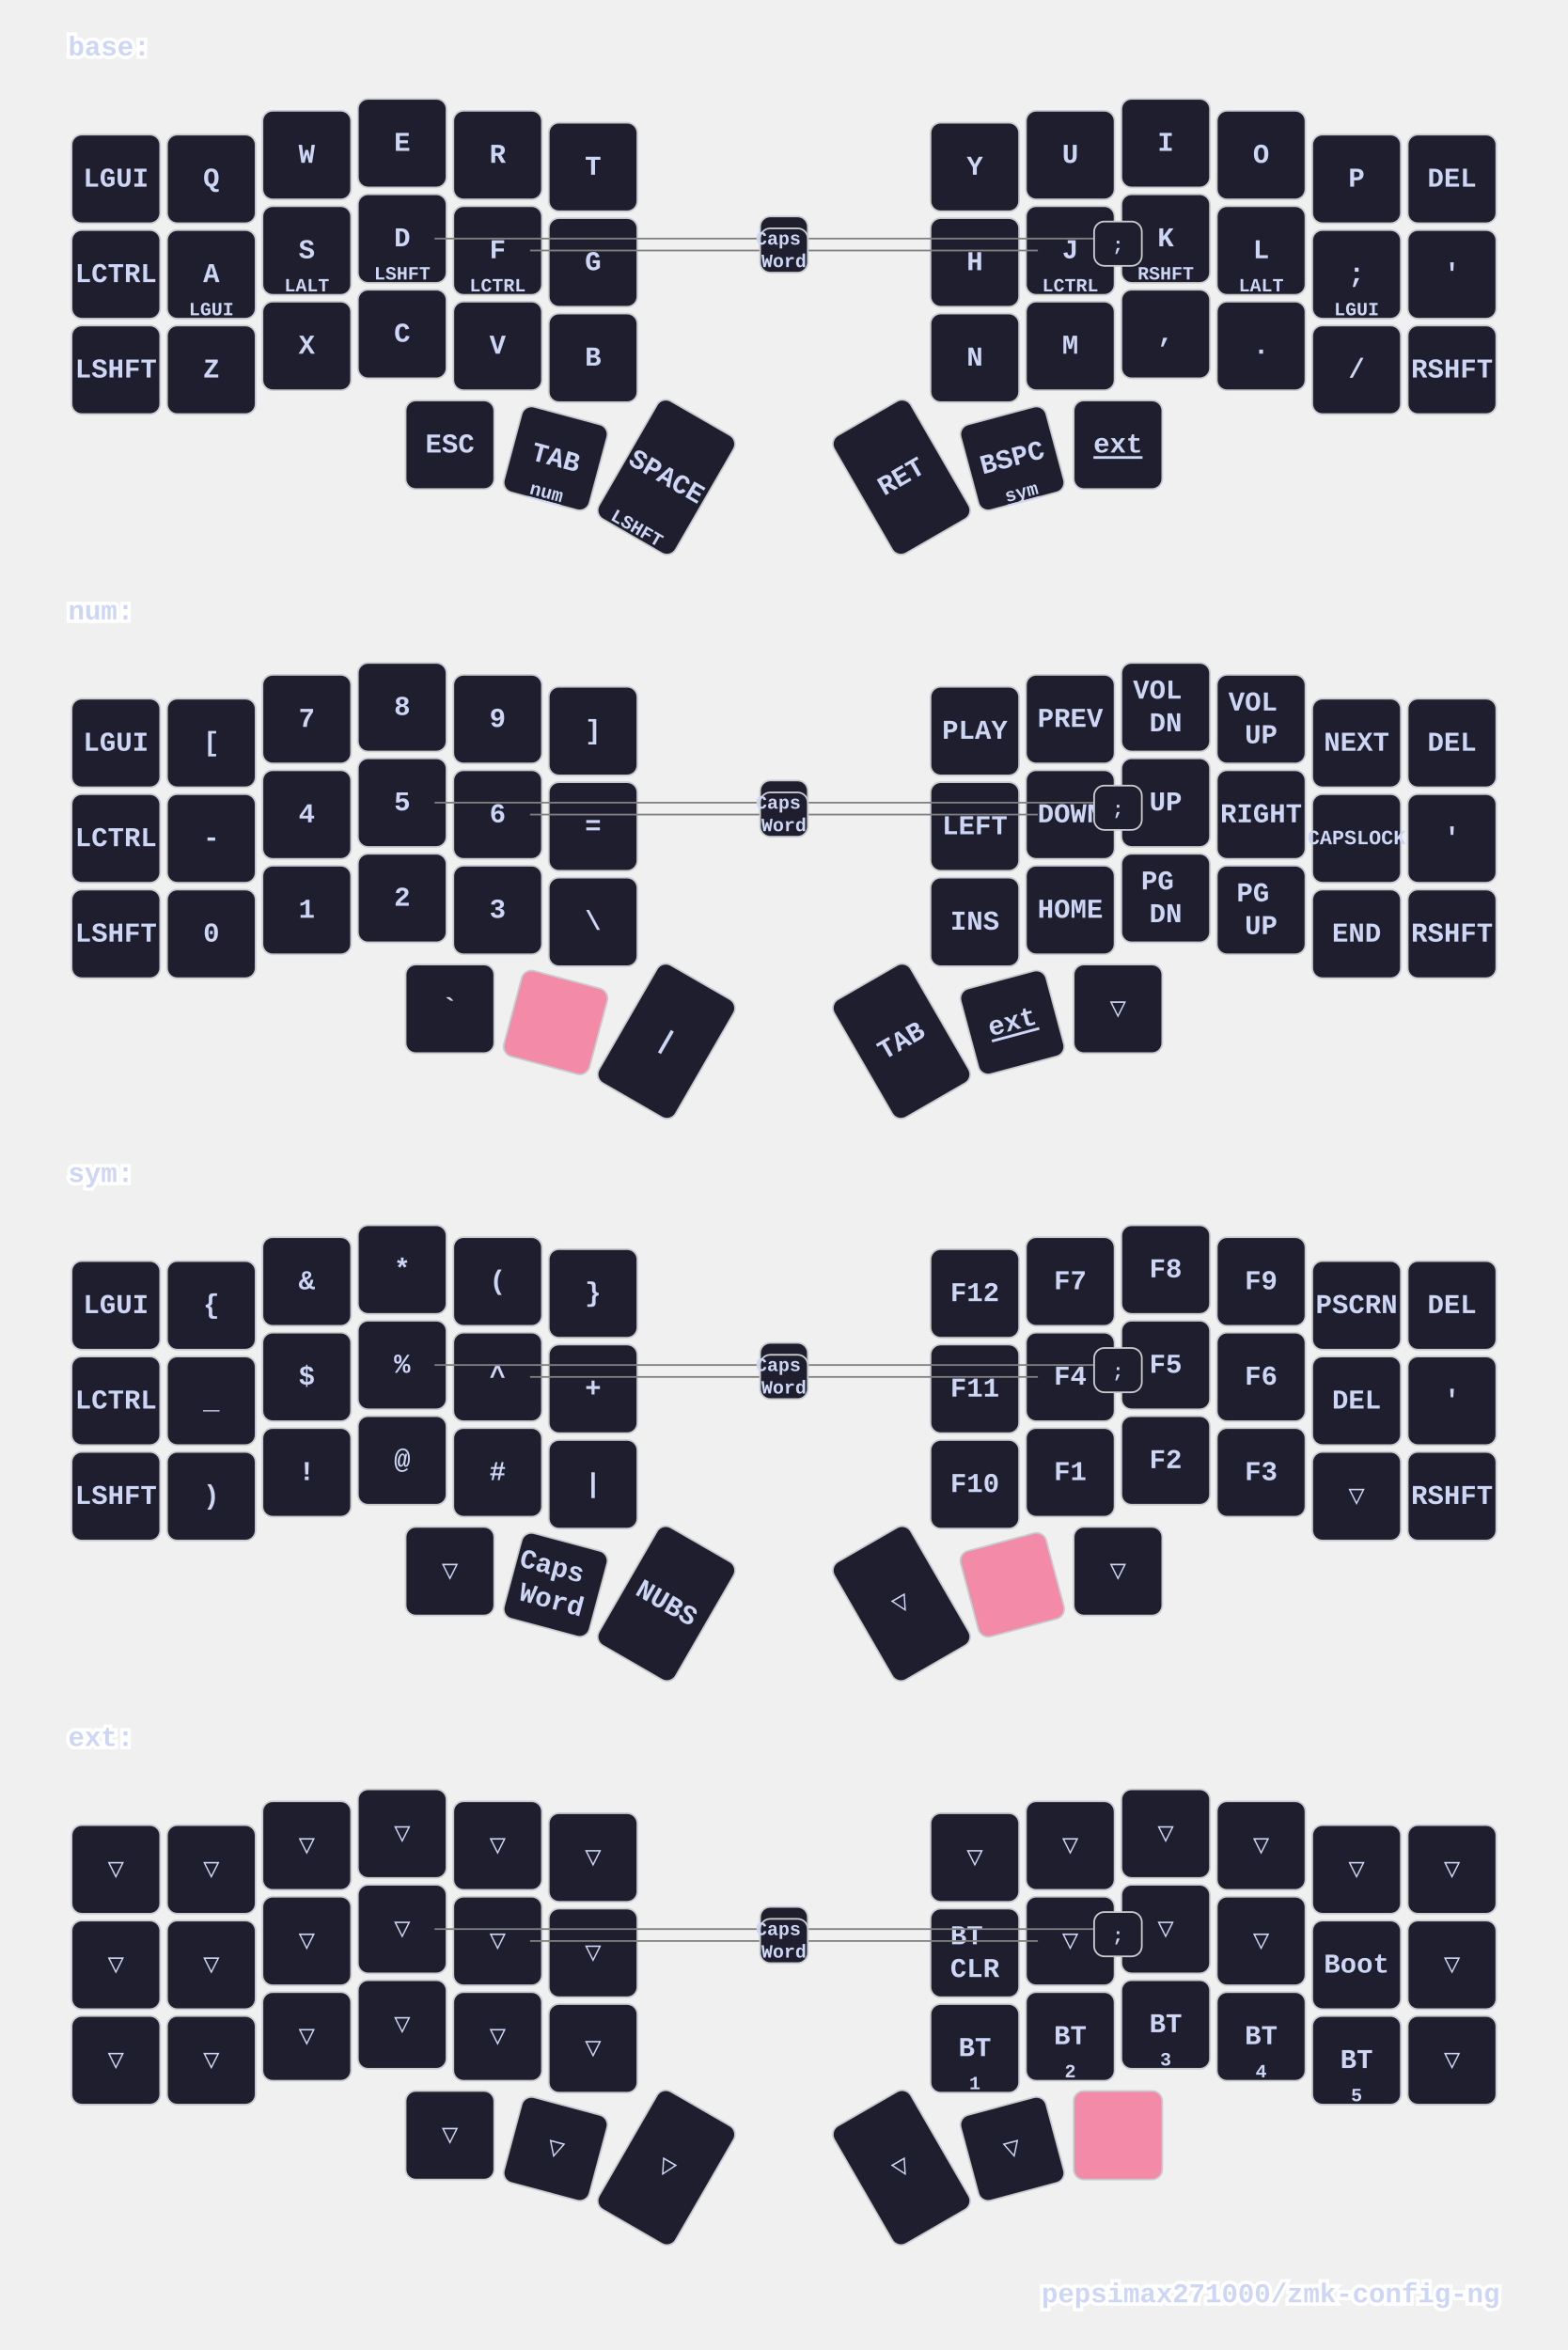
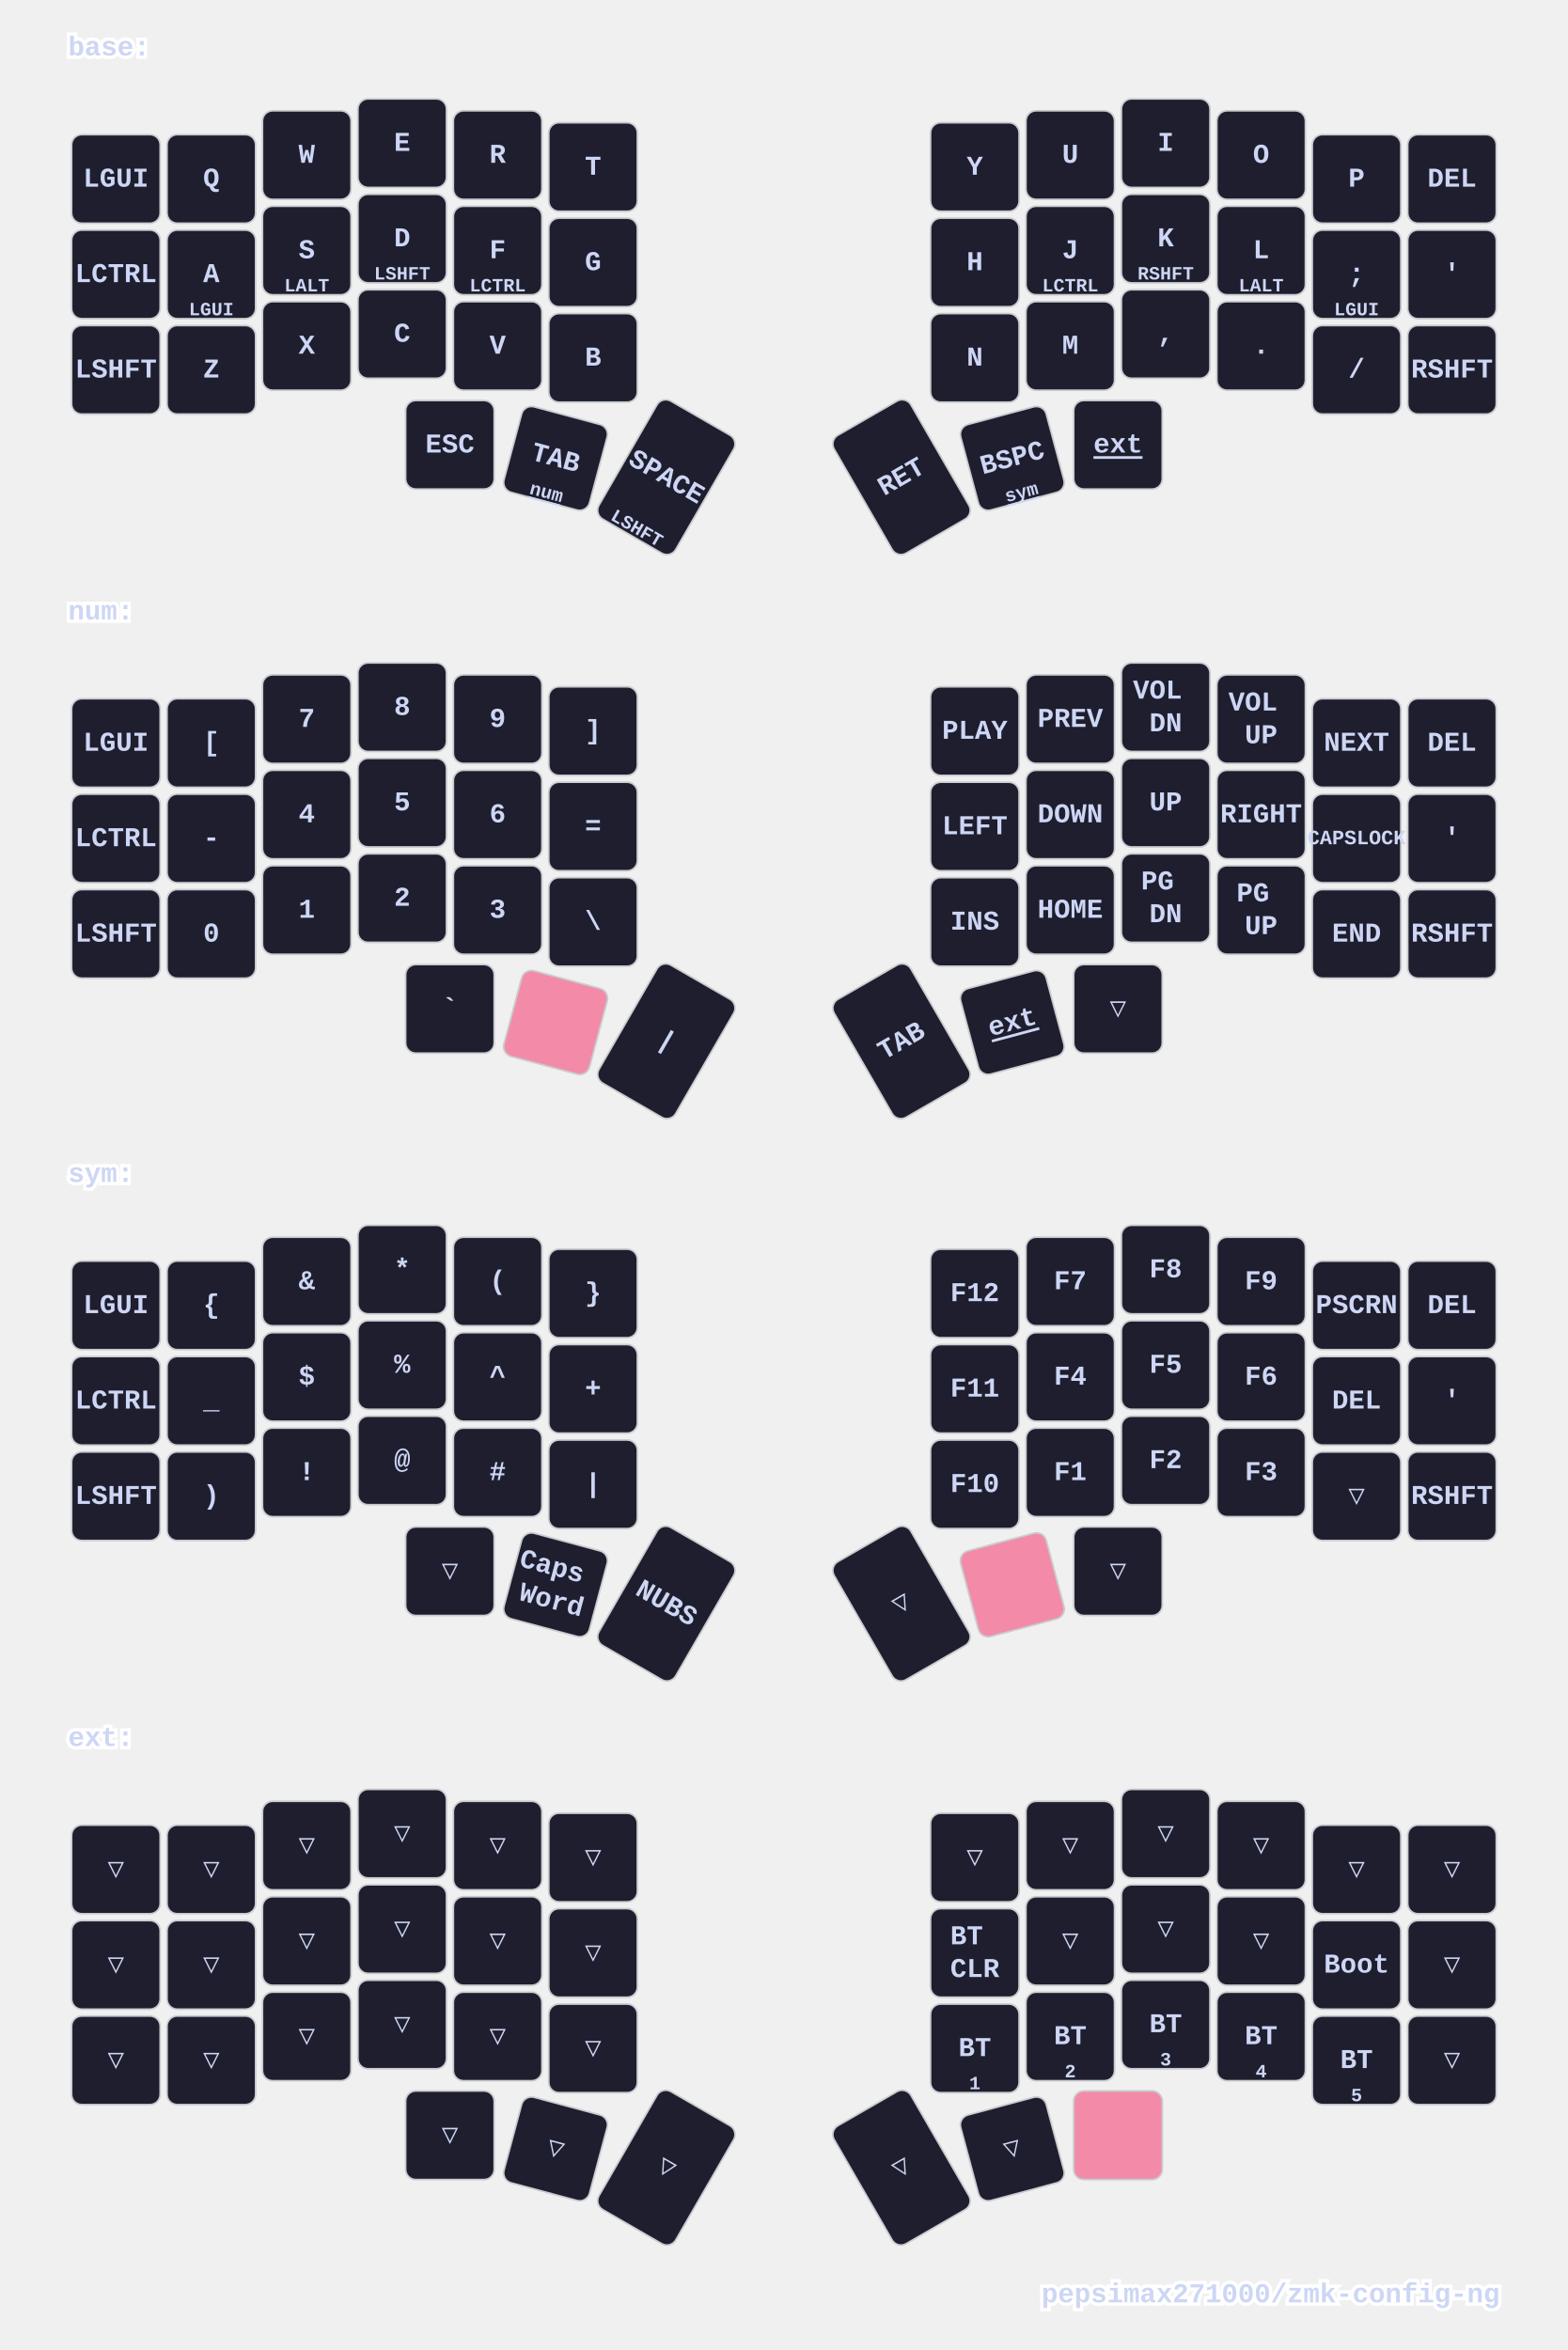
<svg xmlns="http://www.w3.org/2000/svg" width="920" height="1379" viewBox="0 0 920 1379" class="keymap">
  <style>/* inherit to force styles through use tags */
svg path {
    fill: inherit;
}

/* font and background color specifications */
svg.keymap {
    font-family: SFMono-Regular,Consolas,Liberation Mono,Menlo,monospace;
    font-size: 14px;
    font-kerning: normal;
    text-rendering: optimizeLegibility;
    fill: #24292e;
}

/* default key styling */
rect.key {
    fill: #f6f8fa;
}

rect.key, rect.combo {
    stroke: #c9cccf;
    stroke-width: 1;
}

/* default key side styling, only used is draw_key_sides is set */
rect.side {
    filter: brightness(90%);
}

/* color accent for combo boxes */
rect.combo, rect.combo-separate {
    fill: #cdf;
}

/* color accent for held keys */
rect.held, rect.combo.held {
    fill: #fdd;
}

/* color accent for ghost (optional) keys */
rect.ghost, rect.combo.ghost {
    stroke-dasharray: 4, 4;
    stroke-width: 2;
}

text {
    text-anchor: middle;
    dominant-baseline: middle;
}

/* styling for layer labels */
text.label {
    font-weight: bold;
    text-anchor: start;
    stroke: white;
    stroke-width: 4;
    paint-order: stroke;
}

/* styling for optional footer */
text.footer {
    text-anchor: end;
    dominant-baseline: auto;
    stroke: white;
    stroke-width: 4;
    paint-order: stroke;
}

/* styling for combo tap, and key non-tap label text */
text.combo, text.hold, text.shifted, text.left, text.right, text.tl, text.tr, text.bl, text.br {
    font-size: 11px;
}

text.hold, text.bl, text.br {
    text-anchor: middle;
    dominant-baseline: auto;
}

text.shifted, text.tl, text.tr {
    text-anchor: middle;
    dominant-baseline: hanging;
}

text.left, text.tl, text.bl {
    text-anchor: start;
}

text.right, text.tr, text.br {
    text-anchor: end;
}

text.layer-activator {
    text-decoration: underline;
}

/* styling for hold/shifted label text in combo box */
text.combo.hold, text.combo.shifted, text.combo.left, text.combo.right {
    font-size: 8px;
}

/* lighter symbol for transparent keys */
text.trans {
    fill: #7b7e81;
}

/* styling for combo dendrons */
path.combo {
    stroke-width: 1;
    stroke: gray;
    fill: none;
}

/* Start Tabler Icons Cleanup */
/* cannot use height/width with glyphs */
.icon-tabler &gt; path {
    fill: inherit;
    stroke: inherit;
    stroke-width: 2;
}
/* hide tabler's default box */
.icon-tabler &gt; path[stroke="none"][fill="none"] {
    visibility: hidden;
}
/* End Tabler Icons Cleanup */

/* For default sytles, see https://github.com/caksoylar/keymap-drawer/blob/main/keymap_drawer/config.py#L85 */

svg.keymap {
  font-family: Ubuntu Mono, Inconsolata, Consolas, Liberation Mono, Menlo, monospace;
  font-size: 16px;
  font-weight: bold;
  text-rendering: optimizeLegibility;
  fill: #cdd6f4;
}

/* Color accent for held keys
red = #f38ba8
green = #a6e3a1
blue = #89b4fa
yellow = #f9e2af
cyan = #94e2d5
magenta = #cba6f7
white = #cdd6f4
black = #11111b
grey = #1e1825
light grey = #9399b2
#fab387
*/
rect.key, rect.combo {
    fill: #1e1e2e;
}
rect.held, rect.combo.held {
    fill: #f38ba8;
}
text.label, text.footer, text.trans {
    fill: #cdd6f4;
}

/* Technique borrowed and extended from https://github.com/englmaxi/zmk-config/blob/master/keymap-drawer/config.yaml */
.sym_sub_text.tap {
  translate: -5px 2px;
  font-size: 20px;
}
.sym_sub_text.shifted {
  translate: 10px 13px;
  font-size: 10px;
  opacity: 1.0;
}
.combo.sym_sub_text.tap {
  translate: -1px 1px;
}
.combo.sym_sub_text.shifted {
  translate: 7px 5px;
  font-size: 10px;
  opacity: 1.0;
}

/* Toggle */
.toggle.shifted {
  translate: -10px 12px;
}

.toggle.hold {
  translate: 13px -23px;
}

/* Variant for tap-dances */
.tap_dance.tap {
  translate: -7px 0px;
  font-size: 12px;
}
.tap_dance.shifted {
  translate: 7px 17px;
  font-size: 12px;
  opacity: 1.0;
}

/* Variant for symbol next to symbol */
.sym_by_sym.tap {
  translate: -6px 0px;
}
.sym_by_sym.shifted {
  translate: 10px 12px;
  opacity: 1.0;
}

.combo.sym_by_sym.tap {
  translate: -35px 0px;
}
.combo.sym_by_sym.shifted {
  translate: 35px 20px;
  opacity: 1.0;
}

.combo.sym_by_sym.hold {
  visibility: hidden;
}

/* hide hold box for combo sym_by_sym */
.combo.sym_by_sym.hold &gt; path[stroke="none"][fill="none"] {
  visibility: hidden;
}
</style>
  <g transform="translate(40, 0)" class="layer-base">
    <text x="0" y="28" class="label" id="base">base:</text>
    <g transform="translate(0, 56)">
      <g transform="translate(28, 49)" class="key keypos-0">
        <rect rx="6" ry="6" x="-26" y="-26" width="52" height="52" class="key" />
        <text x="0" y="0" class="key tap">LGUI</text>
      </g>
      <g transform="translate(84, 49)" class="key keypos-1">
        <rect rx="6" ry="6" x="-26" y="-26" width="52" height="52" class="key" />
        <text x="0" y="0" class="key tap">Q</text>
      </g>
      <g transform="translate(140, 35)" class="key keypos-2">
        <rect rx="6" ry="6" x="-26" y="-26" width="52" height="52" class="key" />
        <text x="0" y="0" class="key tap">W</text>
      </g>
      <g transform="translate(196, 28)" class="key keypos-3">
        <rect rx="6" ry="6" x="-26" y="-26" width="52" height="52" class="key" />
        <text x="0" y="0" class="key tap">E</text>
      </g>
      <g transform="translate(252, 35)" class="key keypos-4">
        <rect rx="6" ry="6" x="-26" y="-26" width="52" height="52" class="key" />
        <text x="0" y="0" class="key tap">R</text>
      </g>
      <g transform="translate(308, 42)" class="key keypos-5">
        <rect rx="6" ry="6" x="-26" y="-26" width="52" height="52" class="key" />
        <text x="0" y="0" class="key tap">T</text>
      </g>
      <g transform="translate(532, 42)" class="key keypos-6">
        <rect rx="6" ry="6" x="-26" y="-26" width="52" height="52" class="key" />
        <text x="0" y="0" class="key tap">Y</text>
      </g>
      <g transform="translate(588, 35)" class="key keypos-7">
        <rect rx="6" ry="6" x="-26" y="-26" width="52" height="52" class="key" />
        <text x="0" y="0" class="key tap">U</text>
      </g>
      <g transform="translate(644, 28)" class="key keypos-8">
        <rect rx="6" ry="6" x="-26" y="-26" width="52" height="52" class="key" />
        <text x="0" y="0" class="key tap">I</text>
      </g>
      <g transform="translate(700, 35)" class="key keypos-9">
        <rect rx="6" ry="6" x="-26" y="-26" width="52" height="52" class="key" />
        <text x="0" y="0" class="key tap">O</text>
      </g>
      <g transform="translate(756, 49)" class="key keypos-10">
        <rect rx="6" ry="6" x="-26" y="-26" width="52" height="52" class="key" />
        <text x="0" y="0" class="key tap">P</text>
      </g>
      <g transform="translate(812, 49)" class="key keypos-11">
        <rect rx="6" ry="6" x="-26" y="-26" width="52" height="52" class="key" />
        <text x="0" y="0" class="key tap">DEL</text>
      </g>
      <g transform="translate(28, 105)" class="key keypos-12">
        <rect rx="6" ry="6" x="-26" y="-26" width="52" height="52" class="key" />
        <text x="0" y="0" class="key tap">LCTRL</text>
      </g>
      <g transform="translate(84, 105)" class="key keypos-13">
        <rect rx="6" ry="6" x="-26" y="-26" width="52" height="52" class="key" />
        <text x="0" y="0" class="key tap">A</text>
        <text x="0" y="24" class="key hold">LGUI</text>
      </g>
      <g transform="translate(140, 91)" class="key keypos-14">
        <rect rx="6" ry="6" x="-26" y="-26" width="52" height="52" class="key" />
        <text x="0" y="0" class="key tap">S</text>
        <text x="0" y="24" class="key hold">LALT</text>
      </g>
      <g transform="translate(196, 84)" class="key keypos-15">
        <rect rx="6" ry="6" x="-26" y="-26" width="52" height="52" class="key" />
        <text x="0" y="0" class="key tap">D</text>
        <text x="0" y="24" class="key hold">LSHFT</text>
      </g>
      <g transform="translate(252, 91)" class="key keypos-16">
        <rect rx="6" ry="6" x="-26" y="-26" width="52" height="52" class="key" />
        <text x="0" y="0" class="key tap">F</text>
        <text x="0" y="24" class="key hold">LCTRL</text>
      </g>
      <g transform="translate(308, 98)" class="key keypos-17">
        <rect rx="6" ry="6" x="-26" y="-26" width="52" height="52" class="key" />
        <text x="0" y="0" class="key tap">G</text>
      </g>
      <g transform="translate(532, 98)" class="key keypos-18">
        <rect rx="6" ry="6" x="-26" y="-26" width="52" height="52" class="key" />
        <text x="0" y="0" class="key tap">H</text>
      </g>
      <g transform="translate(588, 91)" class="key keypos-19">
        <rect rx="6" ry="6" x="-26" y="-26" width="52" height="52" class="key" />
        <text x="0" y="0" class="key tap">J</text>
        <text x="0" y="24" class="key hold">LCTRL</text>
      </g>
      <g transform="translate(644, 84)" class="key keypos-20">
        <rect rx="6" ry="6" x="-26" y="-26" width="52" height="52" class="key" />
        <text x="0" y="0" class="key tap">K</text>
        <text x="0" y="24" class="key hold">RSHFT</text>
      </g>
      <g transform="translate(700, 91)" class="key keypos-21">
        <rect rx="6" ry="6" x="-26" y="-26" width="52" height="52" class="key" />
        <text x="0" y="0" class="key tap">L</text>
        <text x="0" y="24" class="key hold">LALT</text>
      </g>
      <g transform="translate(756, 105)" class="key keypos-22">
        <rect rx="6" ry="6" x="-26" y="-26" width="52" height="52" class="key" />
        <text x="0" y="0" class="key tap">;</text>
        <text x="0" y="24" class="key hold">LGUI</text>
      </g>
      <g transform="translate(812, 105)" class="key keypos-23">
        <rect rx="6" ry="6" x="-26" y="-26" width="52" height="52" class="key" />
        <text x="0" y="0" class="key tap">'</text>
      </g>
      <g transform="translate(28, 161)" class="key keypos-24">
        <rect rx="6" ry="6" x="-26" y="-26" width="52" height="52" class="key" />
        <text x="0" y="0" class="key tap">LSHFT</text>
      </g>
      <g transform="translate(84, 161)" class="key keypos-25">
        <rect rx="6" ry="6" x="-26" y="-26" width="52" height="52" class="key" />
        <text x="0" y="0" class="key tap">Z</text>
      </g>
      <g transform="translate(140, 147)" class="key keypos-26">
        <rect rx="6" ry="6" x="-26" y="-26" width="52" height="52" class="key" />
        <text x="0" y="0" class="key tap">X</text>
      </g>
      <g transform="translate(196, 140)" class="key keypos-27">
        <rect rx="6" ry="6" x="-26" y="-26" width="52" height="52" class="key" />
        <text x="0" y="0" class="key tap">C</text>
      </g>
      <g transform="translate(252, 147)" class="key keypos-28">
        <rect rx="6" ry="6" x="-26" y="-26" width="52" height="52" class="key" />
        <text x="0" y="0" class="key tap">V</text>
      </g>
      <g transform="translate(308, 154)" class="key keypos-29">
        <rect rx="6" ry="6" x="-26" y="-26" width="52" height="52" class="key" />
        <text x="0" y="0" class="key tap">B</text>
      </g>
      <g transform="translate(532, 154)" class="key keypos-30">
        <rect rx="6" ry="6" x="-26" y="-26" width="52" height="52" class="key" />
        <text x="0" y="0" class="key tap">N</text>
      </g>
      <g transform="translate(588, 147)" class="key keypos-31">
        <rect rx="6" ry="6" x="-26" y="-26" width="52" height="52" class="key" />
        <text x="0" y="0" class="key tap">M</text>
      </g>
      <g transform="translate(644, 140)" class="key keypos-32">
        <rect rx="6" ry="6" x="-26" y="-26" width="52" height="52" class="key" />
        <text x="0" y="0" class="key tap">,</text>
      </g>
      <g transform="translate(700, 147)" class="key keypos-33">
        <rect rx="6" ry="6" x="-26" y="-26" width="52" height="52" class="key" />
        <text x="0" y="0" class="key tap">.</text>
      </g>
      <g transform="translate(756, 161)" class="key keypos-34">
        <rect rx="6" ry="6" x="-26" y="-26" width="52" height="52" class="key" />
        <text x="0" y="0" class="key tap">/</text>
      </g>
      <g transform="translate(812, 161)" class="key keypos-35">
        <rect rx="6" ry="6" x="-26" y="-26" width="52" height="52" class="key" />
        <text x="0" y="0" class="key tap">RSHFT</text>
      </g>
      <g transform="translate(224, 205)" class="key keypos-36">
        <rect rx="6" ry="6" x="-26" y="-26" width="52" height="52" class="key" />
        <text x="0" y="0" class="key tap">ESC</text>
      </g>
      <g transform="translate(286, 213) rotate(15.0)" class="key keypos-37">
        <rect rx="6" ry="6" x="-26" y="-26" width="52" height="52" class="key" />
        <text x="0" y="0" class="key tap">TAB</text>
        <a href="#num">
          <text x="0" y="24" class="key hold layer-activator">num</text>
        </a>
      </g>
      <g transform="translate(351, 224) rotate(30.0)" class="key keypos-38">
        <rect rx="6" ry="6" x="-26" y="-40" width="52" height="80" class="key" />
        <text x="0" y="0" class="key tap">SPACE</text>
        <text x="0" y="38" class="key hold">LSHFT</text>
      </g>
      <g transform="translate(489, 224) rotate(-30.0)" class="key keypos-39">
        <rect rx="6" ry="6" x="-26" y="-40" width="52" height="80" class="key" />
        <text x="0" y="0" class="key tap">RET</text>
      </g>
      <g transform="translate(554, 213) rotate(-15.0)" class="key keypos-40">
        <rect rx="6" ry="6" x="-26" y="-26" width="52" height="52" class="key" />
        <text x="0" y="0" class="key tap">BSPC</text>
        <a href="#sym">
          <text x="0" y="24" class="key hold layer-activator">sym</text>
        </a>
      </g>
      <g transform="translate(616, 205)" class="key keypos-41">
        <rect rx="6" ry="6" x="-26" y="-26" width="52" height="52" class="key" />
        <a href="#ext">
          <text x="0" y="0" class="key tap layer-activator">ext</text>
        </a>
      </g>
-       <g class="combo combopos-0">
-         <path d="M420,84 l-205,0" class="combo" />
-         <path d="M420,84 l205,0" class="combo" />
-         <rect rx="6" ry="6" x="406" y="71" width="28" height="26" class="combo" />
-         <text x="420" y="84" class="combo tap">CAPS</text>
-       </g>
-       <g class="combo combopos-1">
-         <path d="M420,91 l-149,0" class="combo" />
-         <path d="M420,91 l149,0" class="combo" />
-         <rect rx="6" ry="6" x="406" y="78" width="28" height="26" class="combo" />
-         <text x="420" y="91" class="combo tap">
-           <tspan x="420" dy="-0.6em">Caps</tspan>
-           <tspan x="420" dy="1.2em">Word</tspan>
-         </text>
-       </g>
-       <g class="combo combopos-2">
-         <rect rx="6" ry="6" x="602" y="74" width="28" height="26" class="combo" />
-         <text x="616" y="88" class="combo tap">;</text>
-       </g>
    </g>
  </g>
  <g transform="translate(40, 331)" class="layer-num">
    <text x="0" y="28" class="label" id="num">num:</text>
    <g transform="translate(0, 56)">
      <g transform="translate(28, 49)" class="key keypos-0">
        <rect rx="6" ry="6" x="-26" y="-26" width="52" height="52" class="key" />
        <text x="0" y="0" class="key tap">LGUI</text>
      </g>
      <g transform="translate(84, 49)" class="key keypos-1">
        <rect rx="6" ry="6" x="-26" y="-26" width="52" height="52" class="key" />
        <text x="0" y="0" class="key tap">[</text>
      </g>
      <g transform="translate(140, 35)" class="key keypos-2">
        <rect rx="6" ry="6" x="-26" y="-26" width="52" height="52" class="key" />
        <text x="0" y="0" class="key tap">7</text>
      </g>
      <g transform="translate(196, 28)" class="key keypos-3">
        <rect rx="6" ry="6" x="-26" y="-26" width="52" height="52" class="key" />
        <text x="0" y="0" class="key tap">8</text>
      </g>
      <g transform="translate(252, 35)" class="key keypos-4">
        <rect rx="6" ry="6" x="-26" y="-26" width="52" height="52" class="key" />
        <text x="0" y="0" class="key tap">9</text>
      </g>
      <g transform="translate(308, 42)" class="key keypos-5">
        <rect rx="6" ry="6" x="-26" y="-26" width="52" height="52" class="key" />
        <text x="0" y="0" class="key tap">]</text>
      </g>
      <g transform="translate(532, 42)" class="key keypos-6">
        <rect rx="6" ry="6" x="-26" y="-26" width="52" height="52" class="key" />
        <text x="0" y="0" class="key tap">PLAY</text>
      </g>
      <g transform="translate(588, 35)" class="key keypos-7">
        <rect rx="6" ry="6" x="-26" y="-26" width="52" height="52" class="key" />
        <text x="0" y="0" class="key tap">PREV</text>
      </g>
      <g transform="translate(644, 28)" class="key keypos-8">
        <rect rx="6" ry="6" x="-26" y="-26" width="52" height="52" class="key" />
        <text x="0" y="0" class="key tap">
          <tspan x="0" dy="-0.6em">VOL</tspan>
          <tspan x="0" dy="1.2em">DN</tspan>
        </text>
      </g>
      <g transform="translate(700, 35)" class="key keypos-9">
        <rect rx="6" ry="6" x="-26" y="-26" width="52" height="52" class="key" />
        <text x="0" y="0" class="key tap">
          <tspan x="0" dy="-0.6em">VOL</tspan>
          <tspan x="0" dy="1.2em">UP</tspan>
        </text>
      </g>
      <g transform="translate(756, 49)" class="key keypos-10">
        <rect rx="6" ry="6" x="-26" y="-26" width="52" height="52" class="key" />
        <text x="0" y="0" class="key tap">NEXT</text>
      </g>
      <g transform="translate(812, 49)" class="key keypos-11">
        <rect rx="6" ry="6" x="-26" y="-26" width="52" height="52" class="key" />
        <text x="0" y="0" class="key tap">DEL</text>
      </g>
      <g transform="translate(28, 105)" class="key keypos-12">
        <rect rx="6" ry="6" x="-26" y="-26" width="52" height="52" class="key" />
        <text x="0" y="0" class="key tap">LCTRL</text>
      </g>
      <g transform="translate(84, 105)" class="key keypos-13">
        <rect rx="6" ry="6" x="-26" y="-26" width="52" height="52" class="key" />
        <text x="0" y="0" class="key tap">-</text>
      </g>
      <g transform="translate(140, 91)" class="key keypos-14">
        <rect rx="6" ry="6" x="-26" y="-26" width="52" height="52" class="key" />
        <text x="0" y="0" class="key tap">4</text>
      </g>
      <g transform="translate(196, 84)" class="key keypos-15">
        <rect rx="6" ry="6" x="-26" y="-26" width="52" height="52" class="key" />
        <text x="0" y="0" class="key tap">5</text>
      </g>
      <g transform="translate(252, 91)" class="key keypos-16">
        <rect rx="6" ry="6" x="-26" y="-26" width="52" height="52" class="key" />
        <text x="0" y="0" class="key tap">6</text>
      </g>
      <g transform="translate(308, 98)" class="key keypos-17">
        <rect rx="6" ry="6" x="-26" y="-26" width="52" height="52" class="key" />
        <text x="0" y="0" class="key tap">=</text>
      </g>
      <g transform="translate(532, 98)" class="key keypos-18">
        <rect rx="6" ry="6" x="-26" y="-26" width="52" height="52" class="key" />
        <text x="0" y="0" class="key tap">LEFT</text>
      </g>
      <g transform="translate(588, 91)" class="key keypos-19">
        <rect rx="6" ry="6" x="-26" y="-26" width="52" height="52" class="key" />
        <text x="0" y="0" class="key tap">DOWN</text>
      </g>
      <g transform="translate(644, 84)" class="key keypos-20">
        <rect rx="6" ry="6" x="-26" y="-26" width="52" height="52" class="key" />
        <text x="0" y="0" class="key tap">UP</text>
      </g>
      <g transform="translate(700, 91)" class="key keypos-21">
        <rect rx="6" ry="6" x="-26" y="-26" width="52" height="52" class="key" />
        <text x="0" y="0" class="key tap">RIGHT</text>
      </g>
      <g transform="translate(756, 105)" class="key keypos-22">
        <rect rx="6" ry="6" x="-26" y="-26" width="52" height="52" class="key" />
        <text x="0" y="0" class="key tap">
          <tspan style="font-size: 75%">CAPSLOCK</tspan>
        </text>
      </g>
      <g transform="translate(812, 105)" class="key keypos-23">
        <rect rx="6" ry="6" x="-26" y="-26" width="52" height="52" class="key" />
        <text x="0" y="0" class="key tap">'</text>
      </g>
      <g transform="translate(28, 161)" class="key keypos-24">
        <rect rx="6" ry="6" x="-26" y="-26" width="52" height="52" class="key" />
        <text x="0" y="0" class="key tap">LSHFT</text>
      </g>
      <g transform="translate(84, 161)" class="key keypos-25">
        <rect rx="6" ry="6" x="-26" y="-26" width="52" height="52" class="key" />
        <text x="0" y="0" class="key tap">0</text>
      </g>
      <g transform="translate(140, 147)" class="key keypos-26">
        <rect rx="6" ry="6" x="-26" y="-26" width="52" height="52" class="key" />
        <text x="0" y="0" class="key tap">1</text>
      </g>
      <g transform="translate(196, 140)" class="key keypos-27">
        <rect rx="6" ry="6" x="-26" y="-26" width="52" height="52" class="key" />
        <text x="0" y="0" class="key tap">2</text>
      </g>
      <g transform="translate(252, 147)" class="key keypos-28">
        <rect rx="6" ry="6" x="-26" y="-26" width="52" height="52" class="key" />
        <text x="0" y="0" class="key tap">3</text>
      </g>
      <g transform="translate(308, 154)" class="key keypos-29">
        <rect rx="6" ry="6" x="-26" y="-26" width="52" height="52" class="key" />
        <text x="0" y="0" class="key tap">\</text>
      </g>
      <g transform="translate(532, 154)" class="key keypos-30">
        <rect rx="6" ry="6" x="-26" y="-26" width="52" height="52" class="key" />
        <text x="0" y="0" class="key tap">INS</text>
      </g>
      <g transform="translate(588, 147)" class="key keypos-31">
        <rect rx="6" ry="6" x="-26" y="-26" width="52" height="52" class="key" />
        <text x="0" y="0" class="key tap">HOME</text>
      </g>
      <g transform="translate(644, 140)" class="key keypos-32">
        <rect rx="6" ry="6" x="-26" y="-26" width="52" height="52" class="key" />
        <text x="0" y="0" class="key tap">
          <tspan x="0" dy="-0.6em">PG</tspan>
          <tspan x="0" dy="1.2em">DN</tspan>
        </text>
      </g>
      <g transform="translate(700, 147)" class="key keypos-33">
        <rect rx="6" ry="6" x="-26" y="-26" width="52" height="52" class="key" />
        <text x="0" y="0" class="key tap">
          <tspan x="0" dy="-0.6em">PG</tspan>
          <tspan x="0" dy="1.2em">UP</tspan>
        </text>
      </g>
      <g transform="translate(756, 161)" class="key keypos-34">
        <rect rx="6" ry="6" x="-26" y="-26" width="52" height="52" class="key" />
        <text x="0" y="0" class="key tap">END</text>
      </g>
      <g transform="translate(812, 161)" class="key keypos-35">
        <rect rx="6" ry="6" x="-26" y="-26" width="52" height="52" class="key" />
        <text x="0" y="0" class="key tap">RSHFT</text>
      </g>
      <g transform="translate(224, 205)" class="key keypos-36">
        <rect rx="6" ry="6" x="-26" y="-26" width="52" height="52" class="key" />
        <text x="0" y="0" class="key tap">`</text>
      </g>
      <g transform="translate(286, 213) rotate(15.0)" class="key held keypos-37">
        <rect rx="6" ry="6" x="-26" y="-26" width="52" height="52" class="key held" />
      </g>
      <g transform="translate(351, 224) rotate(30.0)" class="key keypos-38">
        <rect rx="6" ry="6" x="-26" y="-40" width="52" height="80" class="key" />
        <text x="0" y="0" class="key tap">|</text>
      </g>
      <g transform="translate(489, 224) rotate(-30.0)" class="key keypos-39">
        <rect rx="6" ry="6" x="-26" y="-40" width="52" height="80" class="key" />
        <text x="0" y="0" class="key tap">TAB</text>
      </g>
      <g transform="translate(554, 213) rotate(-15.0)" class="key keypos-40">
        <rect rx="6" ry="6" x="-26" y="-26" width="52" height="52" class="key" />
        <a href="#ext">
          <text x="0" y="0" class="key tap layer-activator">ext</text>
        </a>
      </g>
      <g transform="translate(616, 205)" class="key trans keypos-41">
        <rect rx="6" ry="6" x="-26" y="-26" width="52" height="52" class="key trans" />
        <text x="0" y="0" class="key trans tap">▽</text>
      </g>
-       <g class="combo combopos-0">
-         <path d="M420,84 l-205,0" class="combo" />
-         <path d="M420,84 l205,0" class="combo" />
-         <rect rx="6" ry="6" x="406" y="71" width="28" height="26" class="combo" />
-         <text x="420" y="84" class="combo tap">CAPS</text>
-       </g>
-       <g class="combo combopos-1">
-         <path d="M420,91 l-149,0" class="combo" />
-         <path d="M420,91 l149,0" class="combo" />
-         <rect rx="6" ry="6" x="406" y="78" width="28" height="26" class="combo" />
-         <text x="420" y="91" class="combo tap">
-           <tspan x="420" dy="-0.6em">Caps</tspan>
-           <tspan x="420" dy="1.2em">Word</tspan>
-         </text>
-       </g>
-       <g class="combo combopos-2">
-         <rect rx="6" ry="6" x="602" y="74" width="28" height="26" class="combo" />
-         <text x="616" y="88" class="combo tap">;</text>
-       </g>
    </g>
  </g>
  <g transform="translate(40, 661)" class="layer-sym">
    <text x="0" y="28" class="label" id="sym">sym:</text>
    <g transform="translate(0, 56)">
      <g transform="translate(28, 49)" class="key keypos-0">
        <rect rx="6" ry="6" x="-26" y="-26" width="52" height="52" class="key" />
        <text x="0" y="0" class="key tap">LGUI</text>
      </g>
      <g transform="translate(84, 49)" class="key keypos-1">
        <rect rx="6" ry="6" x="-26" y="-26" width="52" height="52" class="key" />
        <text x="0" y="0" class="key tap">{</text>
      </g>
      <g transform="translate(140, 35)" class="key keypos-2">
        <rect rx="6" ry="6" x="-26" y="-26" width="52" height="52" class="key" />
        <text x="0" y="0" class="key tap">&amp;</text>
      </g>
      <g transform="translate(196, 28)" class="key keypos-3">
        <rect rx="6" ry="6" x="-26" y="-26" width="52" height="52" class="key" />
        <text x="0" y="0" class="key tap">*</text>
      </g>
      <g transform="translate(252, 35)" class="key keypos-4">
        <rect rx="6" ry="6" x="-26" y="-26" width="52" height="52" class="key" />
        <text x="0" y="0" class="key tap">(</text>
      </g>
      <g transform="translate(308, 42)" class="key keypos-5">
        <rect rx="6" ry="6" x="-26" y="-26" width="52" height="52" class="key" />
        <text x="0" y="0" class="key tap">}</text>
      </g>
      <g transform="translate(532, 42)" class="key keypos-6">
        <rect rx="6" ry="6" x="-26" y="-26" width="52" height="52" class="key" />
        <text x="0" y="0" class="key tap">F12</text>
      </g>
      <g transform="translate(588, 35)" class="key keypos-7">
        <rect rx="6" ry="6" x="-26" y="-26" width="52" height="52" class="key" />
        <text x="0" y="0" class="key tap">F7</text>
      </g>
      <g transform="translate(644, 28)" class="key keypos-8">
        <rect rx="6" ry="6" x="-26" y="-26" width="52" height="52" class="key" />
        <text x="0" y="0" class="key tap">F8</text>
      </g>
      <g transform="translate(700, 35)" class="key keypos-9">
        <rect rx="6" ry="6" x="-26" y="-26" width="52" height="52" class="key" />
        <text x="0" y="0" class="key tap">F9</text>
      </g>
      <g transform="translate(756, 49)" class="key keypos-10">
        <rect rx="6" ry="6" x="-26" y="-26" width="52" height="52" class="key" />
        <text x="0" y="0" class="key tap">PSCRN</text>
      </g>
      <g transform="translate(812, 49)" class="key keypos-11">
        <rect rx="6" ry="6" x="-26" y="-26" width="52" height="52" class="key" />
        <text x="0" y="0" class="key tap">DEL</text>
      </g>
      <g transform="translate(28, 105)" class="key keypos-12">
        <rect rx="6" ry="6" x="-26" y="-26" width="52" height="52" class="key" />
        <text x="0" y="0" class="key tap">LCTRL</text>
      </g>
      <g transform="translate(84, 105)" class="key keypos-13">
        <rect rx="6" ry="6" x="-26" y="-26" width="52" height="52" class="key" />
        <text x="0" y="0" class="key tap">_</text>
      </g>
      <g transform="translate(140, 91)" class="key keypos-14">
        <rect rx="6" ry="6" x="-26" y="-26" width="52" height="52" class="key" />
        <text x="0" y="0" class="key tap">$</text>
      </g>
      <g transform="translate(196, 84)" class="key keypos-15">
        <rect rx="6" ry="6" x="-26" y="-26" width="52" height="52" class="key" />
        <text x="0" y="0" class="key tap">%</text>
      </g>
      <g transform="translate(252, 91)" class="key keypos-16">
        <rect rx="6" ry="6" x="-26" y="-26" width="52" height="52" class="key" />
        <text x="0" y="0" class="key tap">^</text>
      </g>
      <g transform="translate(308, 98)" class="key keypos-17">
        <rect rx="6" ry="6" x="-26" y="-26" width="52" height="52" class="key" />
        <text x="0" y="0" class="key tap">+</text>
      </g>
      <g transform="translate(532, 98)" class="key keypos-18">
        <rect rx="6" ry="6" x="-26" y="-26" width="52" height="52" class="key" />
        <text x="0" y="0" class="key tap">F11</text>
      </g>
      <g transform="translate(588, 91)" class="key keypos-19">
        <rect rx="6" ry="6" x="-26" y="-26" width="52" height="52" class="key" />
        <text x="0" y="0" class="key tap">F4</text>
      </g>
      <g transform="translate(644, 84)" class="key keypos-20">
        <rect rx="6" ry="6" x="-26" y="-26" width="52" height="52" class="key" />
        <text x="0" y="0" class="key tap">F5</text>
      </g>
      <g transform="translate(700, 91)" class="key keypos-21">
        <rect rx="6" ry="6" x="-26" y="-26" width="52" height="52" class="key" />
        <text x="0" y="0" class="key tap">F6</text>
      </g>
      <g transform="translate(756, 105)" class="key keypos-22">
        <rect rx="6" ry="6" x="-26" y="-26" width="52" height="52" class="key" />
        <text x="0" y="0" class="key tap">DEL</text>
      </g>
      <g transform="translate(812, 105)" class="key keypos-23">
        <rect rx="6" ry="6" x="-26" y="-26" width="52" height="52" class="key" />
        <text x="0" y="0" class="key tap">'</text>
      </g>
      <g transform="translate(28, 161)" class="key keypos-24">
        <rect rx="6" ry="6" x="-26" y="-26" width="52" height="52" class="key" />
        <text x="0" y="0" class="key tap">LSHFT</text>
      </g>
      <g transform="translate(84, 161)" class="key keypos-25">
        <rect rx="6" ry="6" x="-26" y="-26" width="52" height="52" class="key" />
        <text x="0" y="0" class="key tap">)</text>
      </g>
      <g transform="translate(140, 147)" class="key keypos-26">
        <rect rx="6" ry="6" x="-26" y="-26" width="52" height="52" class="key" />
        <text x="0" y="0" class="key tap">!</text>
      </g>
      <g transform="translate(196, 140)" class="key keypos-27">
        <rect rx="6" ry="6" x="-26" y="-26" width="52" height="52" class="key" />
        <text x="0" y="0" class="key tap">@</text>
      </g>
      <g transform="translate(252, 147)" class="key keypos-28">
        <rect rx="6" ry="6" x="-26" y="-26" width="52" height="52" class="key" />
        <text x="0" y="0" class="key tap">#</text>
      </g>
      <g transform="translate(308, 154)" class="key keypos-29">
        <rect rx="6" ry="6" x="-26" y="-26" width="52" height="52" class="key" />
        <text x="0" y="0" class="key tap">|</text>
      </g>
      <g transform="translate(532, 154)" class="key keypos-30">
        <rect rx="6" ry="6" x="-26" y="-26" width="52" height="52" class="key" />
        <text x="0" y="0" class="key tap">F10</text>
      </g>
      <g transform="translate(588, 147)" class="key keypos-31">
        <rect rx="6" ry="6" x="-26" y="-26" width="52" height="52" class="key" />
        <text x="0" y="0" class="key tap">F1</text>
      </g>
      <g transform="translate(644, 140)" class="key keypos-32">
        <rect rx="6" ry="6" x="-26" y="-26" width="52" height="52" class="key" />
        <text x="0" y="0" class="key tap">F2</text>
      </g>
      <g transform="translate(700, 147)" class="key keypos-33">
        <rect rx="6" ry="6" x="-26" y="-26" width="52" height="52" class="key" />
        <text x="0" y="0" class="key tap">F3</text>
      </g>
      <g transform="translate(756, 161)" class="key trans keypos-34">
        <rect rx="6" ry="6" x="-26" y="-26" width="52" height="52" class="key trans" />
        <text x="0" y="0" class="key trans tap">▽</text>
      </g>
      <g transform="translate(812, 161)" class="key keypos-35">
        <rect rx="6" ry="6" x="-26" y="-26" width="52" height="52" class="key" />
        <text x="0" y="0" class="key tap">RSHFT</text>
      </g>
      <g transform="translate(224, 205)" class="key trans keypos-36">
        <rect rx="6" ry="6" x="-26" y="-26" width="52" height="52" class="key trans" />
        <text x="0" y="0" class="key trans tap">▽</text>
      </g>
      <g transform="translate(286, 213) rotate(15.0)" class="key keypos-37">
        <rect rx="6" ry="6" x="-26" y="-26" width="52" height="52" class="key" />
        <text x="0" y="0" class="key tap">
          <tspan x="0" dy="-0.6em">Caps</tspan>
          <tspan x="0" dy="1.2em">Word</tspan>
        </text>
      </g>
      <g transform="translate(351, 224) rotate(30.0)" class="key keypos-38">
        <rect rx="6" ry="6" x="-26" y="-40" width="52" height="80" class="key" />
        <text x="0" y="0" class="key tap">NUBS</text>
      </g>
      <g transform="translate(489, 224) rotate(-30.0)" class="key trans keypos-39">
        <rect rx="6" ry="6" x="-26" y="-40" width="52" height="80" class="key trans" />
        <text x="0" y="0" class="key trans tap">▽</text>
      </g>
      <g transform="translate(554, 213) rotate(-15.0)" class="key held keypos-40">
        <rect rx="6" ry="6" x="-26" y="-26" width="52" height="52" class="key held" />
      </g>
      <g transform="translate(616, 205)" class="key trans keypos-41">
        <rect rx="6" ry="6" x="-26" y="-26" width="52" height="52" class="key trans" />
        <text x="0" y="0" class="key trans tap">▽</text>
      </g>
-       <g class="combo combopos-0">
-         <path d="M420,84 l-205,0" class="combo" />
-         <path d="M420,84 l205,0" class="combo" />
-         <rect rx="6" ry="6" x="406" y="71" width="28" height="26" class="combo" />
-         <text x="420" y="84" class="combo tap">CAPS</text>
-       </g>
-       <g class="combo combopos-1">
-         <path d="M420,91 l-149,0" class="combo" />
-         <path d="M420,91 l149,0" class="combo" />
-         <rect rx="6" ry="6" x="406" y="78" width="28" height="26" class="combo" />
-         <text x="420" y="91" class="combo tap">
-           <tspan x="420" dy="-0.6em">Caps</tspan>
-           <tspan x="420" dy="1.2em">Word</tspan>
-         </text>
-       </g>
-       <g class="combo combopos-2">
-         <rect rx="6" ry="6" x="602" y="74" width="28" height="26" class="combo" />
-         <text x="616" y="88" class="combo tap">;</text>
-       </g>
    </g>
  </g>
  <g transform="translate(40, 992)" class="layer-ext">
    <text x="0" y="28" class="label" id="ext">ext:</text>
    <g transform="translate(0, 56)">
      <g transform="translate(28, 49)" class="key trans keypos-0">
        <rect rx="6" ry="6" x="-26" y="-26" width="52" height="52" class="key trans" />
        <text x="0" y="0" class="key trans tap">▽</text>
      </g>
      <g transform="translate(84, 49)" class="key trans keypos-1">
        <rect rx="6" ry="6" x="-26" y="-26" width="52" height="52" class="key trans" />
        <text x="0" y="0" class="key trans tap">▽</text>
      </g>
      <g transform="translate(140, 35)" class="key trans keypos-2">
        <rect rx="6" ry="6" x="-26" y="-26" width="52" height="52" class="key trans" />
        <text x="0" y="0" class="key trans tap">▽</text>
      </g>
      <g transform="translate(196, 28)" class="key trans keypos-3">
        <rect rx="6" ry="6" x="-26" y="-26" width="52" height="52" class="key trans" />
        <text x="0" y="0" class="key trans tap">▽</text>
      </g>
      <g transform="translate(252, 35)" class="key trans keypos-4">
        <rect rx="6" ry="6" x="-26" y="-26" width="52" height="52" class="key trans" />
        <text x="0" y="0" class="key trans tap">▽</text>
      </g>
      <g transform="translate(308, 42)" class="key trans keypos-5">
        <rect rx="6" ry="6" x="-26" y="-26" width="52" height="52" class="key trans" />
        <text x="0" y="0" class="key trans tap">▽</text>
      </g>
      <g transform="translate(532, 42)" class="key trans keypos-6">
        <rect rx="6" ry="6" x="-26" y="-26" width="52" height="52" class="key trans" />
        <text x="0" y="0" class="key trans tap">▽</text>
      </g>
      <g transform="translate(588, 35)" class="key trans keypos-7">
        <rect rx="6" ry="6" x="-26" y="-26" width="52" height="52" class="key trans" />
        <text x="0" y="0" class="key trans tap">▽</text>
      </g>
      <g transform="translate(644, 28)" class="key trans keypos-8">
        <rect rx="6" ry="6" x="-26" y="-26" width="52" height="52" class="key trans" />
        <text x="0" y="0" class="key trans tap">▽</text>
      </g>
      <g transform="translate(700, 35)" class="key trans keypos-9">
        <rect rx="6" ry="6" x="-26" y="-26" width="52" height="52" class="key trans" />
        <text x="0" y="0" class="key trans tap">▽</text>
      </g>
      <g transform="translate(756, 49)" class="key trans keypos-10">
        <rect rx="6" ry="6" x="-26" y="-26" width="52" height="52" class="key trans" />
        <text x="0" y="0" class="key trans tap">▽</text>
      </g>
      <g transform="translate(812, 49)" class="key trans keypos-11">
        <rect rx="6" ry="6" x="-26" y="-26" width="52" height="52" class="key trans" />
        <text x="0" y="0" class="key trans tap">▽</text>
      </g>
      <g transform="translate(28, 105)" class="key trans keypos-12">
        <rect rx="6" ry="6" x="-26" y="-26" width="52" height="52" class="key trans" />
        <text x="0" y="0" class="key trans tap">▽</text>
      </g>
      <g transform="translate(84, 105)" class="key trans keypos-13">
        <rect rx="6" ry="6" x="-26" y="-26" width="52" height="52" class="key trans" />
        <text x="0" y="0" class="key trans tap">▽</text>
      </g>
      <g transform="translate(140, 91)" class="key trans keypos-14">
        <rect rx="6" ry="6" x="-26" y="-26" width="52" height="52" class="key trans" />
        <text x="0" y="0" class="key trans tap">▽</text>
      </g>
      <g transform="translate(196, 84)" class="key trans keypos-15">
        <rect rx="6" ry="6" x="-26" y="-26" width="52" height="52" class="key trans" />
        <text x="0" y="0" class="key trans tap">▽</text>
      </g>
      <g transform="translate(252, 91)" class="key trans keypos-16">
        <rect rx="6" ry="6" x="-26" y="-26" width="52" height="52" class="key trans" />
        <text x="0" y="0" class="key trans tap">▽</text>
      </g>
      <g transform="translate(308, 98)" class="key trans keypos-17">
        <rect rx="6" ry="6" x="-26" y="-26" width="52" height="52" class="key trans" />
        <text x="0" y="0" class="key trans tap">▽</text>
      </g>
      <g transform="translate(532, 98)" class="key keypos-18">
        <rect rx="6" ry="6" x="-26" y="-26" width="52" height="52" class="key" />
        <text x="0" y="0" class="key tap">
          <tspan x="0" dy="-0.6em">BT</tspan>
          <tspan x="0" dy="1.2em">CLR</tspan>
        </text>
      </g>
      <g transform="translate(588, 91)" class="key trans keypos-19">
        <rect rx="6" ry="6" x="-26" y="-26" width="52" height="52" class="key trans" />
        <text x="0" y="0" class="key trans tap">▽</text>
      </g>
      <g transform="translate(644, 84)" class="key trans keypos-20">
        <rect rx="6" ry="6" x="-26" y="-26" width="52" height="52" class="key trans" />
        <text x="0" y="0" class="key trans tap">▽</text>
      </g>
      <g transform="translate(700, 91)" class="key trans keypos-21">
        <rect rx="6" ry="6" x="-26" y="-26" width="52" height="52" class="key trans" />
        <text x="0" y="0" class="key trans tap">▽</text>
      </g>
      <g transform="translate(756, 105)" class="key keypos-22">
        <rect rx="6" ry="6" x="-26" y="-26" width="52" height="52" class="key" />
        <text x="0" y="0" class="key tap">Boot</text>
      </g>
      <g transform="translate(812, 105)" class="key trans keypos-23">
        <rect rx="6" ry="6" x="-26" y="-26" width="52" height="52" class="key trans" />
        <text x="0" y="0" class="key trans tap">▽</text>
      </g>
      <g transform="translate(28, 161)" class="key trans keypos-24">
        <rect rx="6" ry="6" x="-26" y="-26" width="52" height="52" class="key trans" />
        <text x="0" y="0" class="key trans tap">▽</text>
      </g>
      <g transform="translate(84, 161)" class="key trans keypos-25">
        <rect rx="6" ry="6" x="-26" y="-26" width="52" height="52" class="key trans" />
        <text x="0" y="0" class="key trans tap">▽</text>
      </g>
      <g transform="translate(140, 147)" class="key trans keypos-26">
        <rect rx="6" ry="6" x="-26" y="-26" width="52" height="52" class="key trans" />
        <text x="0" y="0" class="key trans tap">▽</text>
      </g>
      <g transform="translate(196, 140)" class="key trans keypos-27">
        <rect rx="6" ry="6" x="-26" y="-26" width="52" height="52" class="key trans" />
        <text x="0" y="0" class="key trans tap">▽</text>
      </g>
      <g transform="translate(252, 147)" class="key trans keypos-28">
        <rect rx="6" ry="6" x="-26" y="-26" width="52" height="52" class="key trans" />
        <text x="0" y="0" class="key trans tap">▽</text>
      </g>
      <g transform="translate(308, 154)" class="key trans keypos-29">
        <rect rx="6" ry="6" x="-26" y="-26" width="52" height="52" class="key trans" />
        <text x="0" y="0" class="key trans tap">▽</text>
      </g>
      <g transform="translate(532, 154)" class="key keypos-30">
        <rect rx="6" ry="6" x="-26" y="-26" width="52" height="52" class="key" />
        <text x="0" y="0" class="key tap">BT</text>
        <text x="0" y="24" class="key hold">1</text>
      </g>
      <g transform="translate(588, 147)" class="key keypos-31">
        <rect rx="6" ry="6" x="-26" y="-26" width="52" height="52" class="key" />
        <text x="0" y="0" class="key tap">BT</text>
        <text x="0" y="24" class="key hold">2</text>
      </g>
      <g transform="translate(644, 140)" class="key keypos-32">
        <rect rx="6" ry="6" x="-26" y="-26" width="52" height="52" class="key" />
        <text x="0" y="0" class="key tap">BT</text>
        <text x="0" y="24" class="key hold">3</text>
      </g>
      <g transform="translate(700, 147)" class="key keypos-33">
        <rect rx="6" ry="6" x="-26" y="-26" width="52" height="52" class="key" />
        <text x="0" y="0" class="key tap">BT</text>
        <text x="0" y="24" class="key hold">4</text>
      </g>
      <g transform="translate(756, 161)" class="key keypos-34">
        <rect rx="6" ry="6" x="-26" y="-26" width="52" height="52" class="key" />
        <text x="0" y="0" class="key tap">BT</text>
        <text x="0" y="24" class="key hold">5</text>
      </g>
      <g transform="translate(812, 161)" class="key trans keypos-35">
        <rect rx="6" ry="6" x="-26" y="-26" width="52" height="52" class="key trans" />
        <text x="0" y="0" class="key trans tap">▽</text>
      </g>
      <g transform="translate(224, 205)" class="key trans keypos-36">
        <rect rx="6" ry="6" x="-26" y="-26" width="52" height="52" class="key trans" />
        <text x="0" y="0" class="key trans tap">▽</text>
      </g>
      <g transform="translate(286, 213) rotate(15.0)" class="key trans keypos-37">
        <rect rx="6" ry="6" x="-26" y="-26" width="52" height="52" class="key trans" />
        <text x="0" y="0" class="key trans tap">▽</text>
      </g>
      <g transform="translate(351, 224) rotate(30.0)" class="key trans keypos-38">
        <rect rx="6" ry="6" x="-26" y="-40" width="52" height="80" class="key trans" />
        <text x="0" y="0" class="key trans tap">▽</text>
      </g>
      <g transform="translate(489, 224) rotate(-30.0)" class="key trans keypos-39">
        <rect rx="6" ry="6" x="-26" y="-40" width="52" height="80" class="key trans" />
        <text x="0" y="0" class="key trans tap">▽</text>
      </g>
      <g transform="translate(554, 213) rotate(-15.0)" class="key trans keypos-40">
        <rect rx="6" ry="6" x="-26" y="-26" width="52" height="52" class="key trans" />
        <text x="0" y="0" class="key trans tap">▽</text>
      </g>
      <g transform="translate(616, 205)" class="key held keypos-41">
        <rect rx="6" ry="6" x="-26" y="-26" width="52" height="52" class="key held" />
      </g>
-       <g class="combo combopos-0">
-         <path d="M420,84 l-205,0" class="combo" />
-         <path d="M420,84 l205,0" class="combo" />
-         <rect rx="6" ry="6" x="406" y="71" width="28" height="26" class="combo" />
-         <text x="420" y="84" class="combo tap">CAPS</text>
-       </g>
-       <g class="combo combopos-1">
-         <path d="M420,91 l-149,0" class="combo" />
-         <path d="M420,91 l149,0" class="combo" />
-         <rect rx="6" ry="6" x="406" y="78" width="28" height="26" class="combo" />
-         <text x="420" y="91" class="combo tap">
-           <tspan x="420" dy="-0.6em">Caps</tspan>
-           <tspan x="420" dy="1.2em">Word</tspan>
-         </text>
-       </g>
-       <g class="combo combopos-2">
-         <rect rx="6" ry="6" x="602" y="74" width="28" height="26" class="combo" />
-         <text x="616" y="88" class="combo tap">;</text>
-       </g>
    </g>
  </g>
  <text x="880.0" y="1351.0" class="footer">pepsimax271000/zmk-config-ng</text>
</svg>
